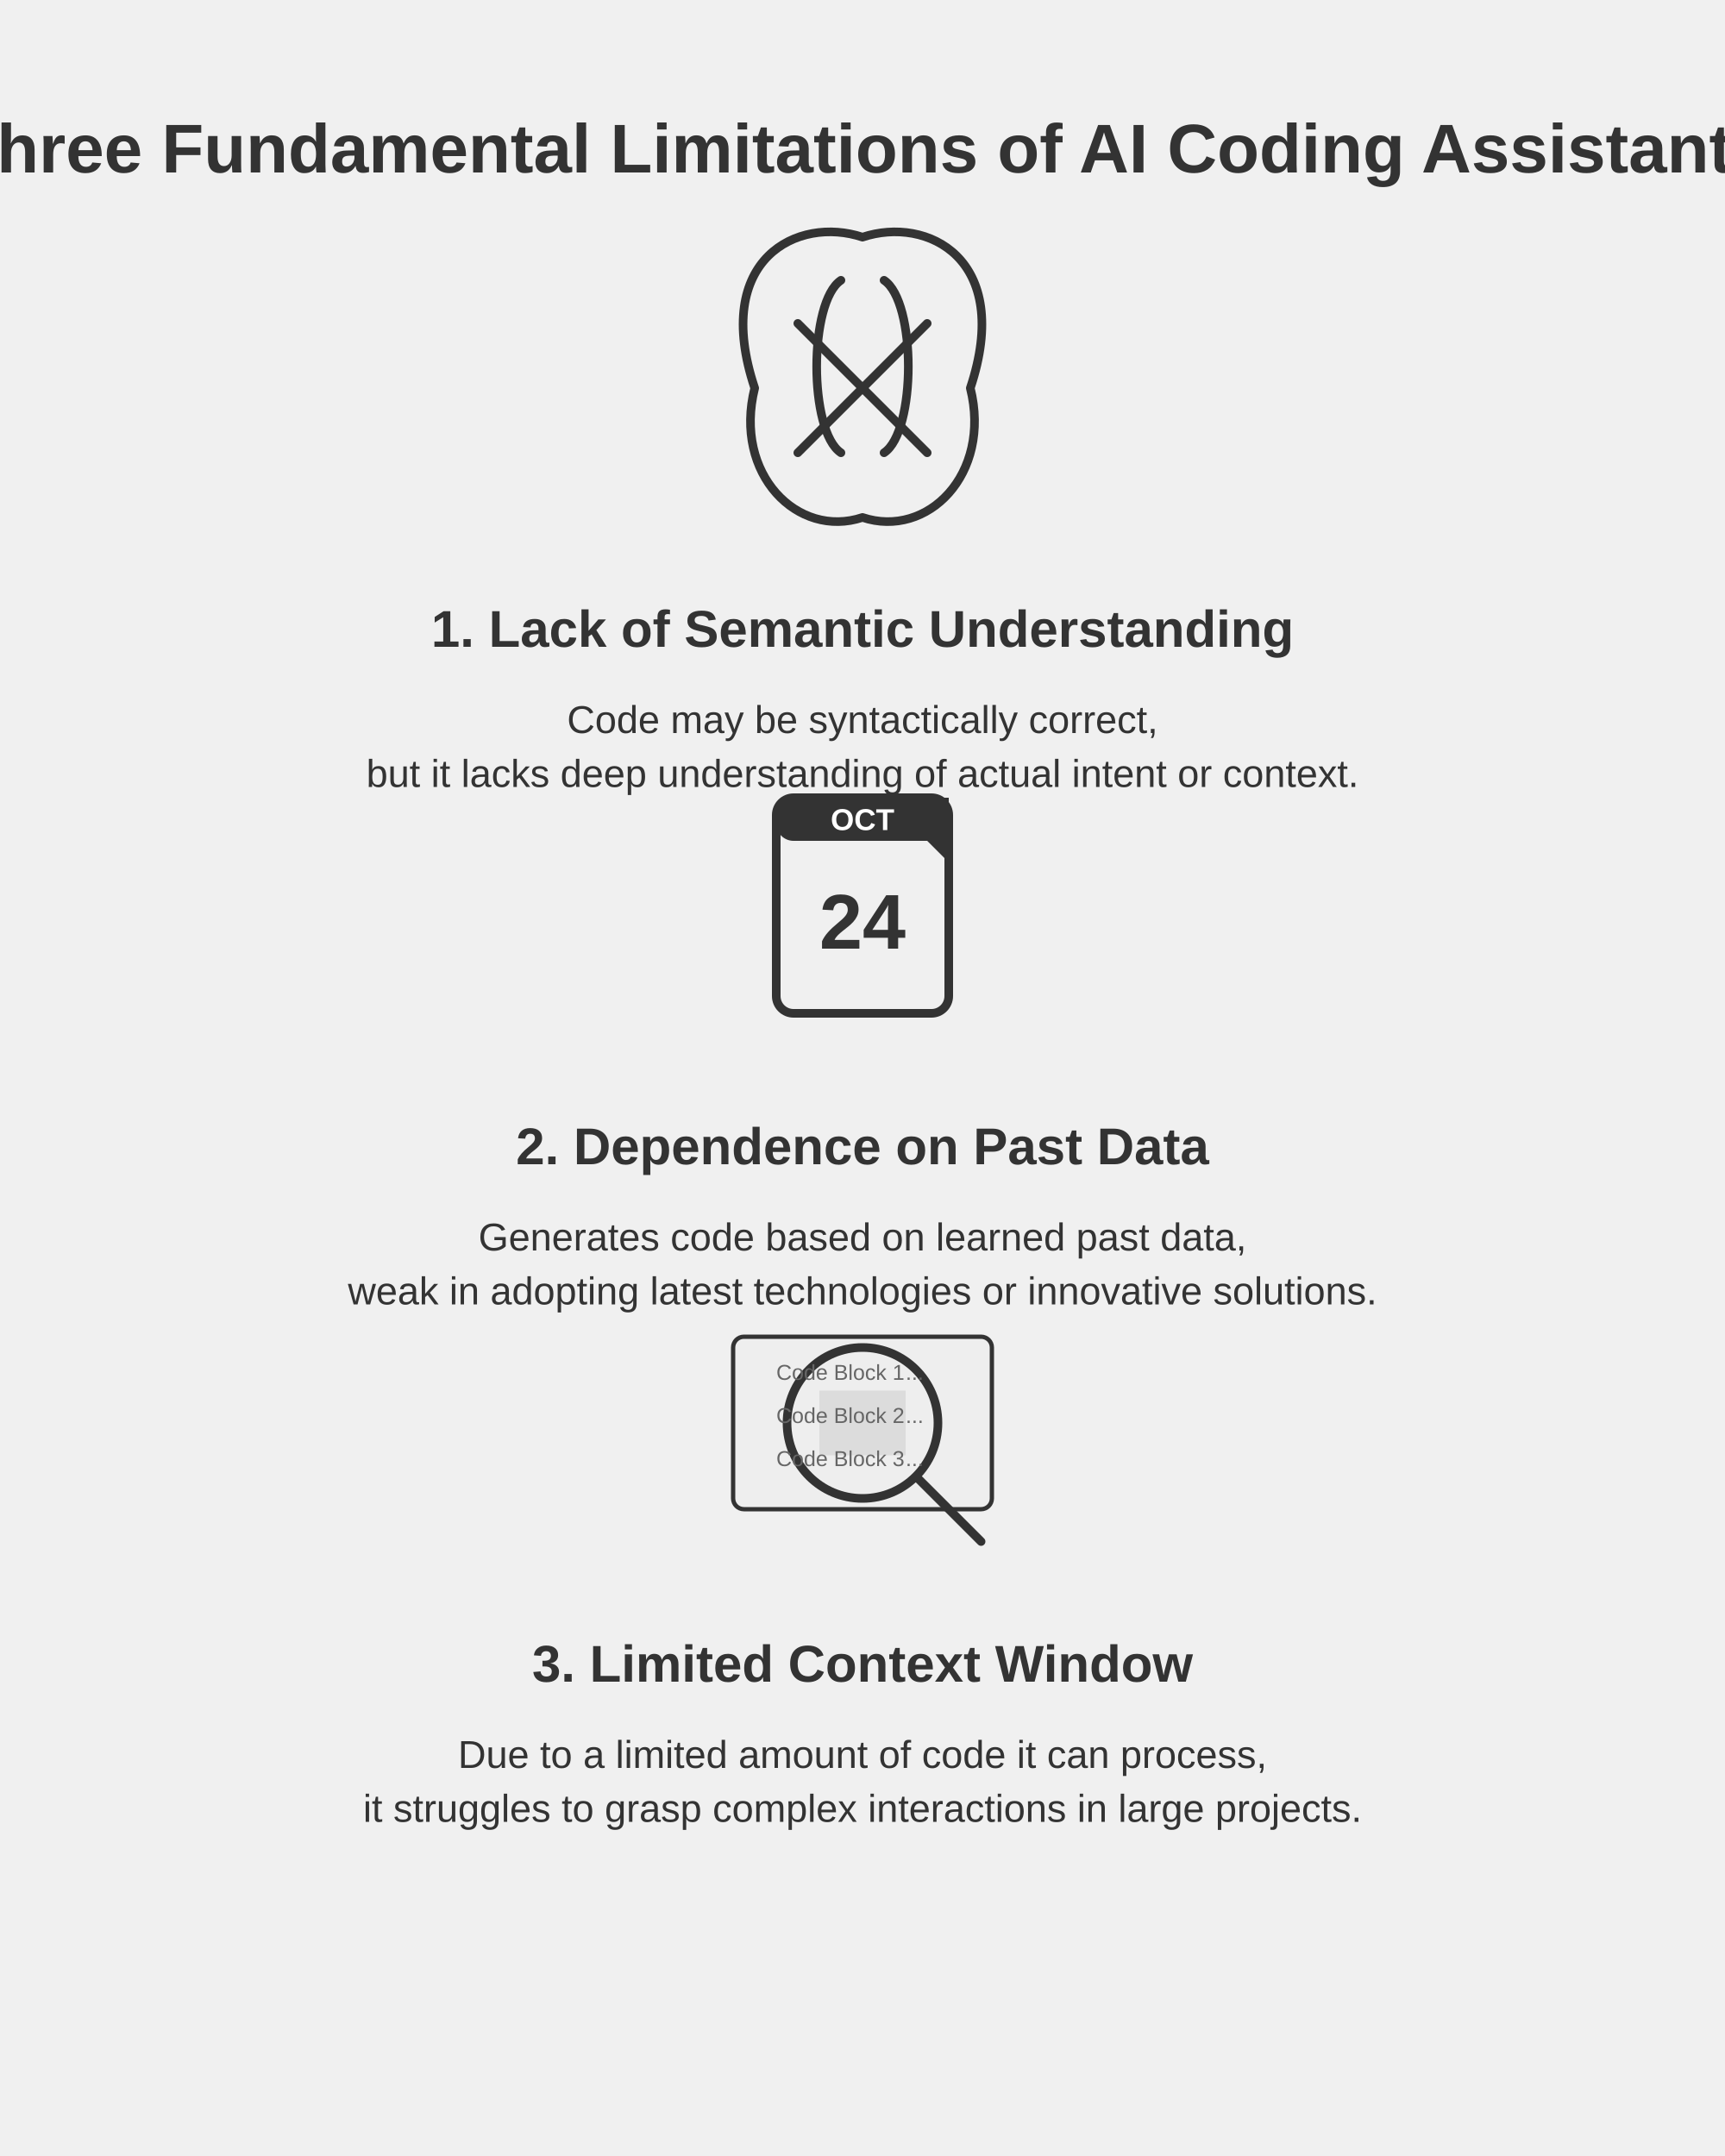
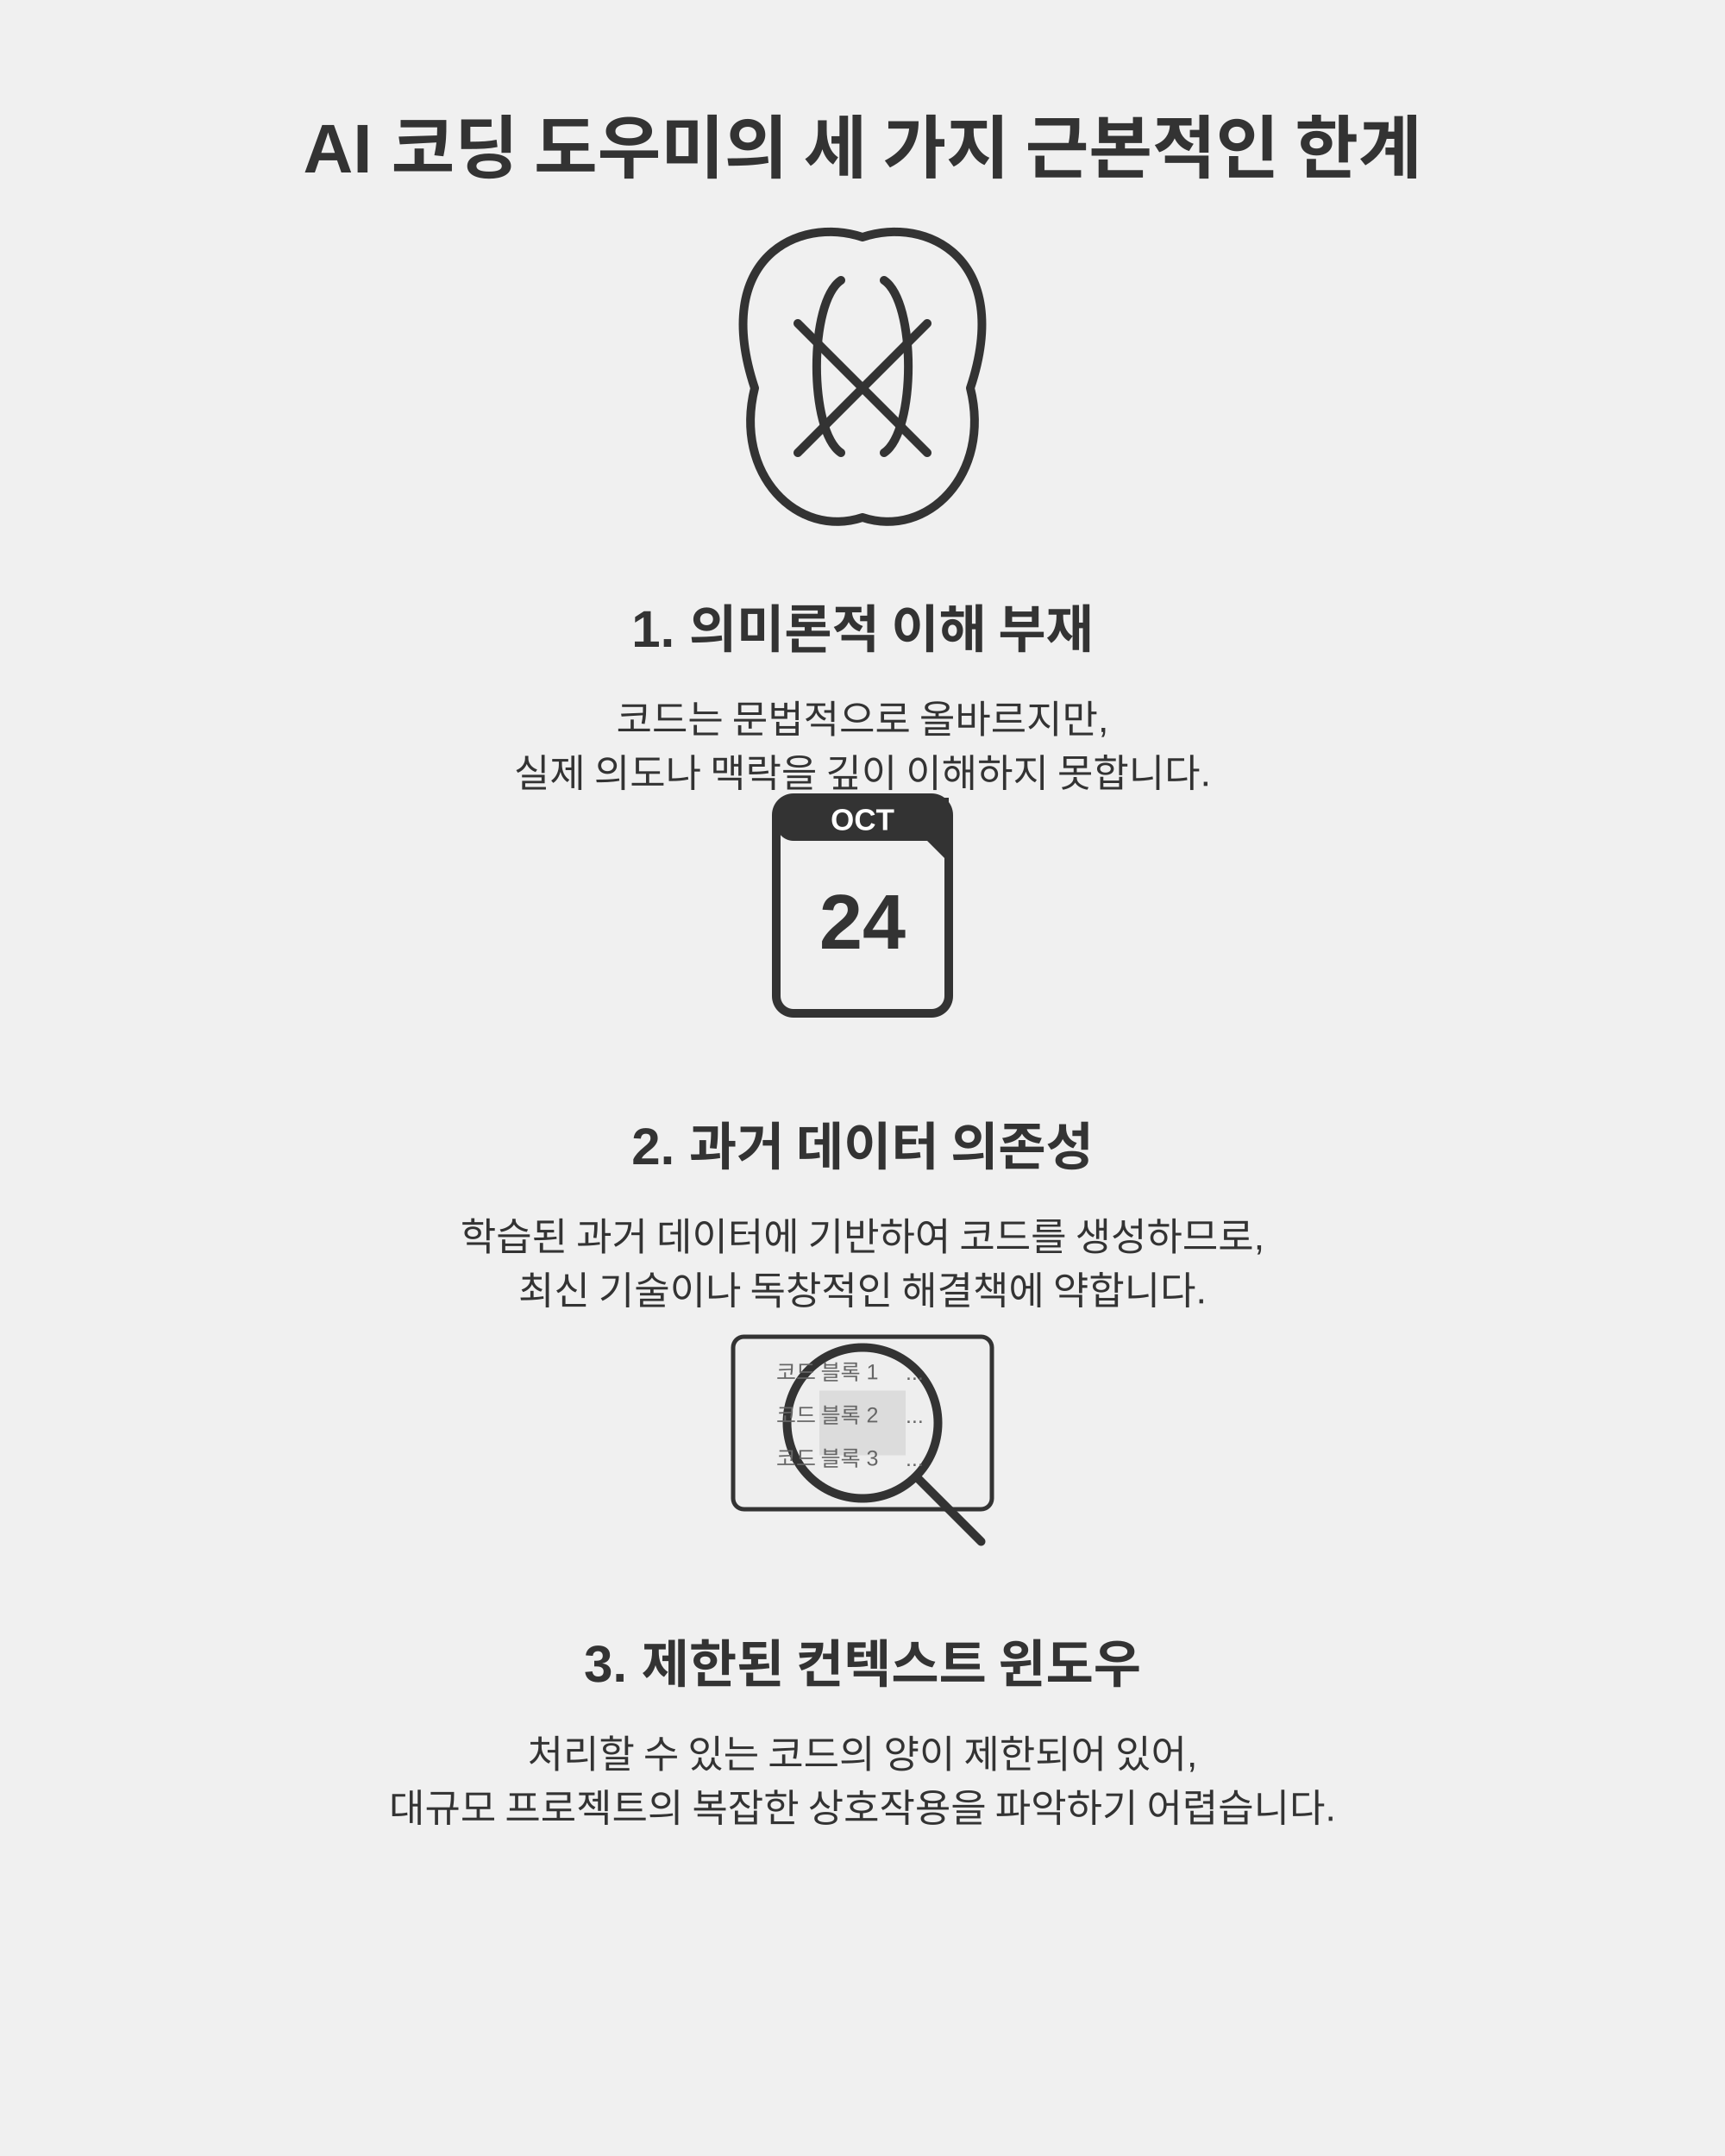
<svg xmlns="http://www.w3.org/2000/svg" viewBox="0 0 800 1000">
  <style>
    .title {
      font-family: "Arial, sans-serif";
      font-size: 32px;
      font-weight: bold;
      fill: #333;
      text-anchor: middle;
    }
    .section-title {
      font-family: "Arial, sans-serif";
      font-size: 24px;
      font-weight: bold;
      fill: #333;
      text-anchor: middle;
    }
    .description {
      font-family: "Arial, sans-serif";
      font-size: 18px;
      fill: #333;
      text-anchor: middle;
    }
    .icon-stroke {
      stroke: #333;
      stroke-width: 4;
      fill: none;
      stroke-linecap: round;
      stroke-linejoin: round;
    }
    .icon-fill {
      fill: #333;
    }
  </style>
-   <text x="400" y="80" class="title">Three Fundamental Limitations of AI Coding Assistants</text>
+   <text x="400" y="80" class="title">AI 코딩 도우미의 세 가지 근본적인 한계</text>
  <g transform="translate(0, 180)">
    <g transform="translate(400, 0)">
      <path class="icon-stroke" d="M-50,0 C-70,-60 -30,-80 0,-70 C30,-80 70,-60 50,0 C60,40 30,70 0,60 C-30,70 -60,40 -50,0 Z" />
      <path class="icon-stroke" d="M-10,-50 C-25,-40 -25,20 -10,30" />
      <path class="icon-stroke" d="M10,-50 C25,-40 25,20 10,30" />
      <line class="icon-stroke" x1="-30" y1="-30" x2="30" y2="30" />
      <line class="icon-stroke" x1="30" y1="-30" x2="-30" y2="30" />
    </g>
-     <text x="400" y="120" class="section-title">1. Lack of Semantic Understanding</text>
-     <text x="400" y="160" class="description">Code may be syntactically correct,</text>
-     <text x="400" y="185" class="description">but it lacks deep understanding of actual intent or context.</text>
+     <text x="400" y="120" class="section-title">1. 의미론적 이해 부재</text>
+     <text x="400" y="160" class="description">코드는 문법적으로 올바르지만,</text>
+     <text x="400" y="185" class="description">실제 의도나 맥락을 깊이 이해하지 못합니다.</text>
  </g>
  <g transform="translate(0, 420)">
    <g transform="translate(400, 0)">
      <rect class="icon-stroke" x="-40" y="-50" width="80" height="100" rx="8" ry="8" />
      <rect class="icon-fill" x="-40" y="-50" width="80" height="20" rx="8" ry="8" />
      <text x="0" y="-35" font-family="Arial, sans-serif" font-size="14" font-weight="bold" fill="white" text-anchor="middle">OCT</text>
      <text x="0" y="20" font-family="Arial, sans-serif" font-size="36" font-weight="bold" fill="#333" text-anchor="middle">24</text>
      <path class="icon-fill" d="M40,-50 L10,-50 L40,-20 Z" />
    </g>
-     <text x="400" y="120" class="section-title">2. Dependence on Past Data</text>
-     <text x="400" y="160" class="description">Generates code based on learned past data,</text>
-     <text x="400" y="185" class="description">weak in adopting latest technologies or innovative solutions.</text>
+     <text x="400" y="120" class="section-title">2. 과거 데이터 의존성</text>
+     <text x="400" y="160" class="description">학습된 과거 데이터에 기반하여 코드를 생성하므로,</text>
+     <text x="400" y="185" class="description">최신 기술이나 독창적인 해결책에 약합니다.</text>
  </g>
  <g transform="translate(0, 660)">
    <g transform="translate(400, 0)">
      <rect x="-60" y="-40" width="120" height="80" fill="#EEE" stroke="#333" stroke-width="2" rx="5" ry="5" />
      <circle class="icon-stroke" cx="0" cy="0" r="35" />
      <line class="icon-stroke" x1="25" y1="25" x2="55" y2="55" />
      <rect x="-20" y="-15" width="40" height="30" fill="#333" opacity="0.1" />
-       <text x="-40" y="-20" font-family="Arial, sans-serif" font-size="10" fill="#666">Code Block 1</text>
-       <text x="-40" y="0" font-family="Arial, sans-serif" font-size="10" fill="#666">Code Block 2</text>
-       <text x="-40" y="20" font-family="Arial, sans-serif" font-size="10" fill="#666">Code Block 3</text>
+       <text x="-40" y="-20" font-family="Arial, sans-serif" font-size="10" fill="#666">코드 블록 1</text>
+       <text x="-40" y="0" font-family="Arial, sans-serif" font-size="10" fill="#666">코드 블록 2</text>
+       <text x="-40" y="20" font-family="Arial, sans-serif" font-size="10" fill="#666">코드 블록 3</text>
      <text x="20" y="-20" font-family="Arial, sans-serif" font-size="10" fill="#666">...</text>
      <text x="20" y="0" font-family="Arial, sans-serif" font-size="10" fill="#666">...</text>
      <text x="20" y="20" font-family="Arial, sans-serif" font-size="10" fill="#666">...</text>
    </g>
-     <text x="400" y="120" class="section-title">3. Limited Context Window</text>
-     <text x="400" y="160" class="description">Due to a limited amount of code it can process,</text>
-     <text x="400" y="185" class="description">it struggles to grasp complex interactions in large projects.</text>
+     <text x="400" y="120" class="section-title">3. 제한된 컨텍스트 윈도우</text>
+     <text x="400" y="160" class="description">처리할 수 있는 코드의 양이 제한되어 있어,</text>
+     <text x="400" y="185" class="description">대규모 프로젝트의 복잡한 상호작용을 파악하기 어렵습니다.</text>
  </g>
</svg>
